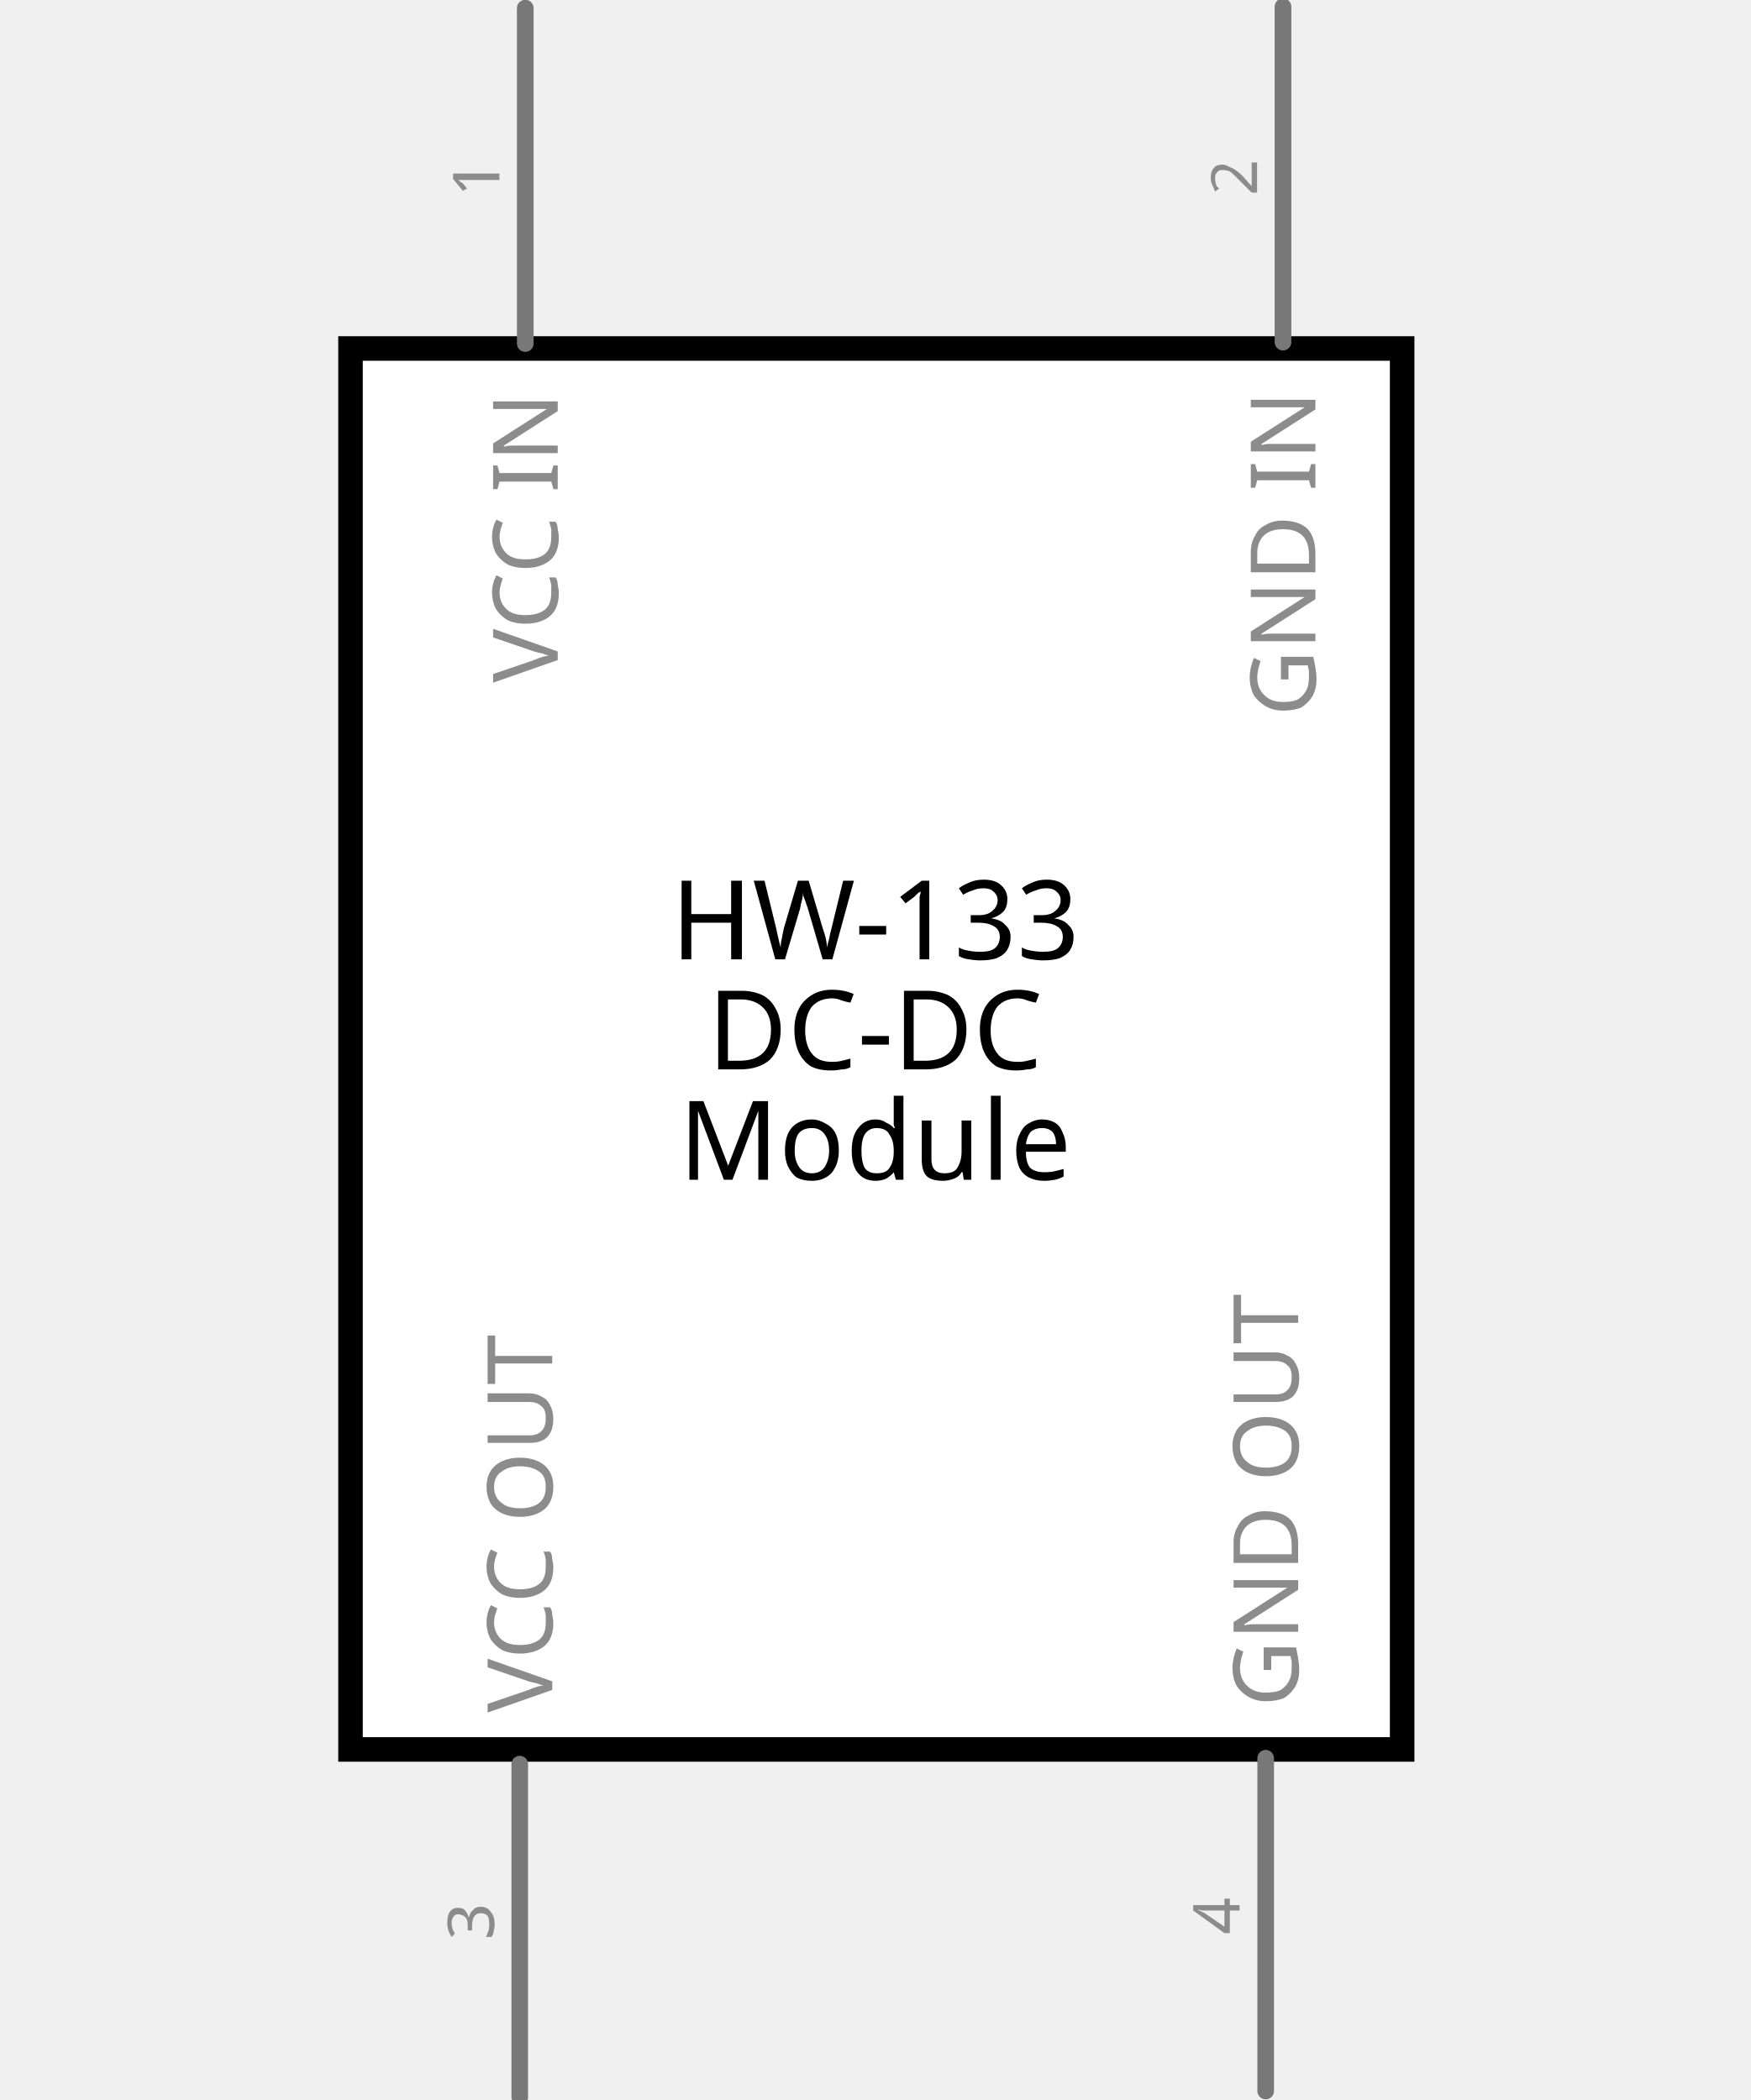
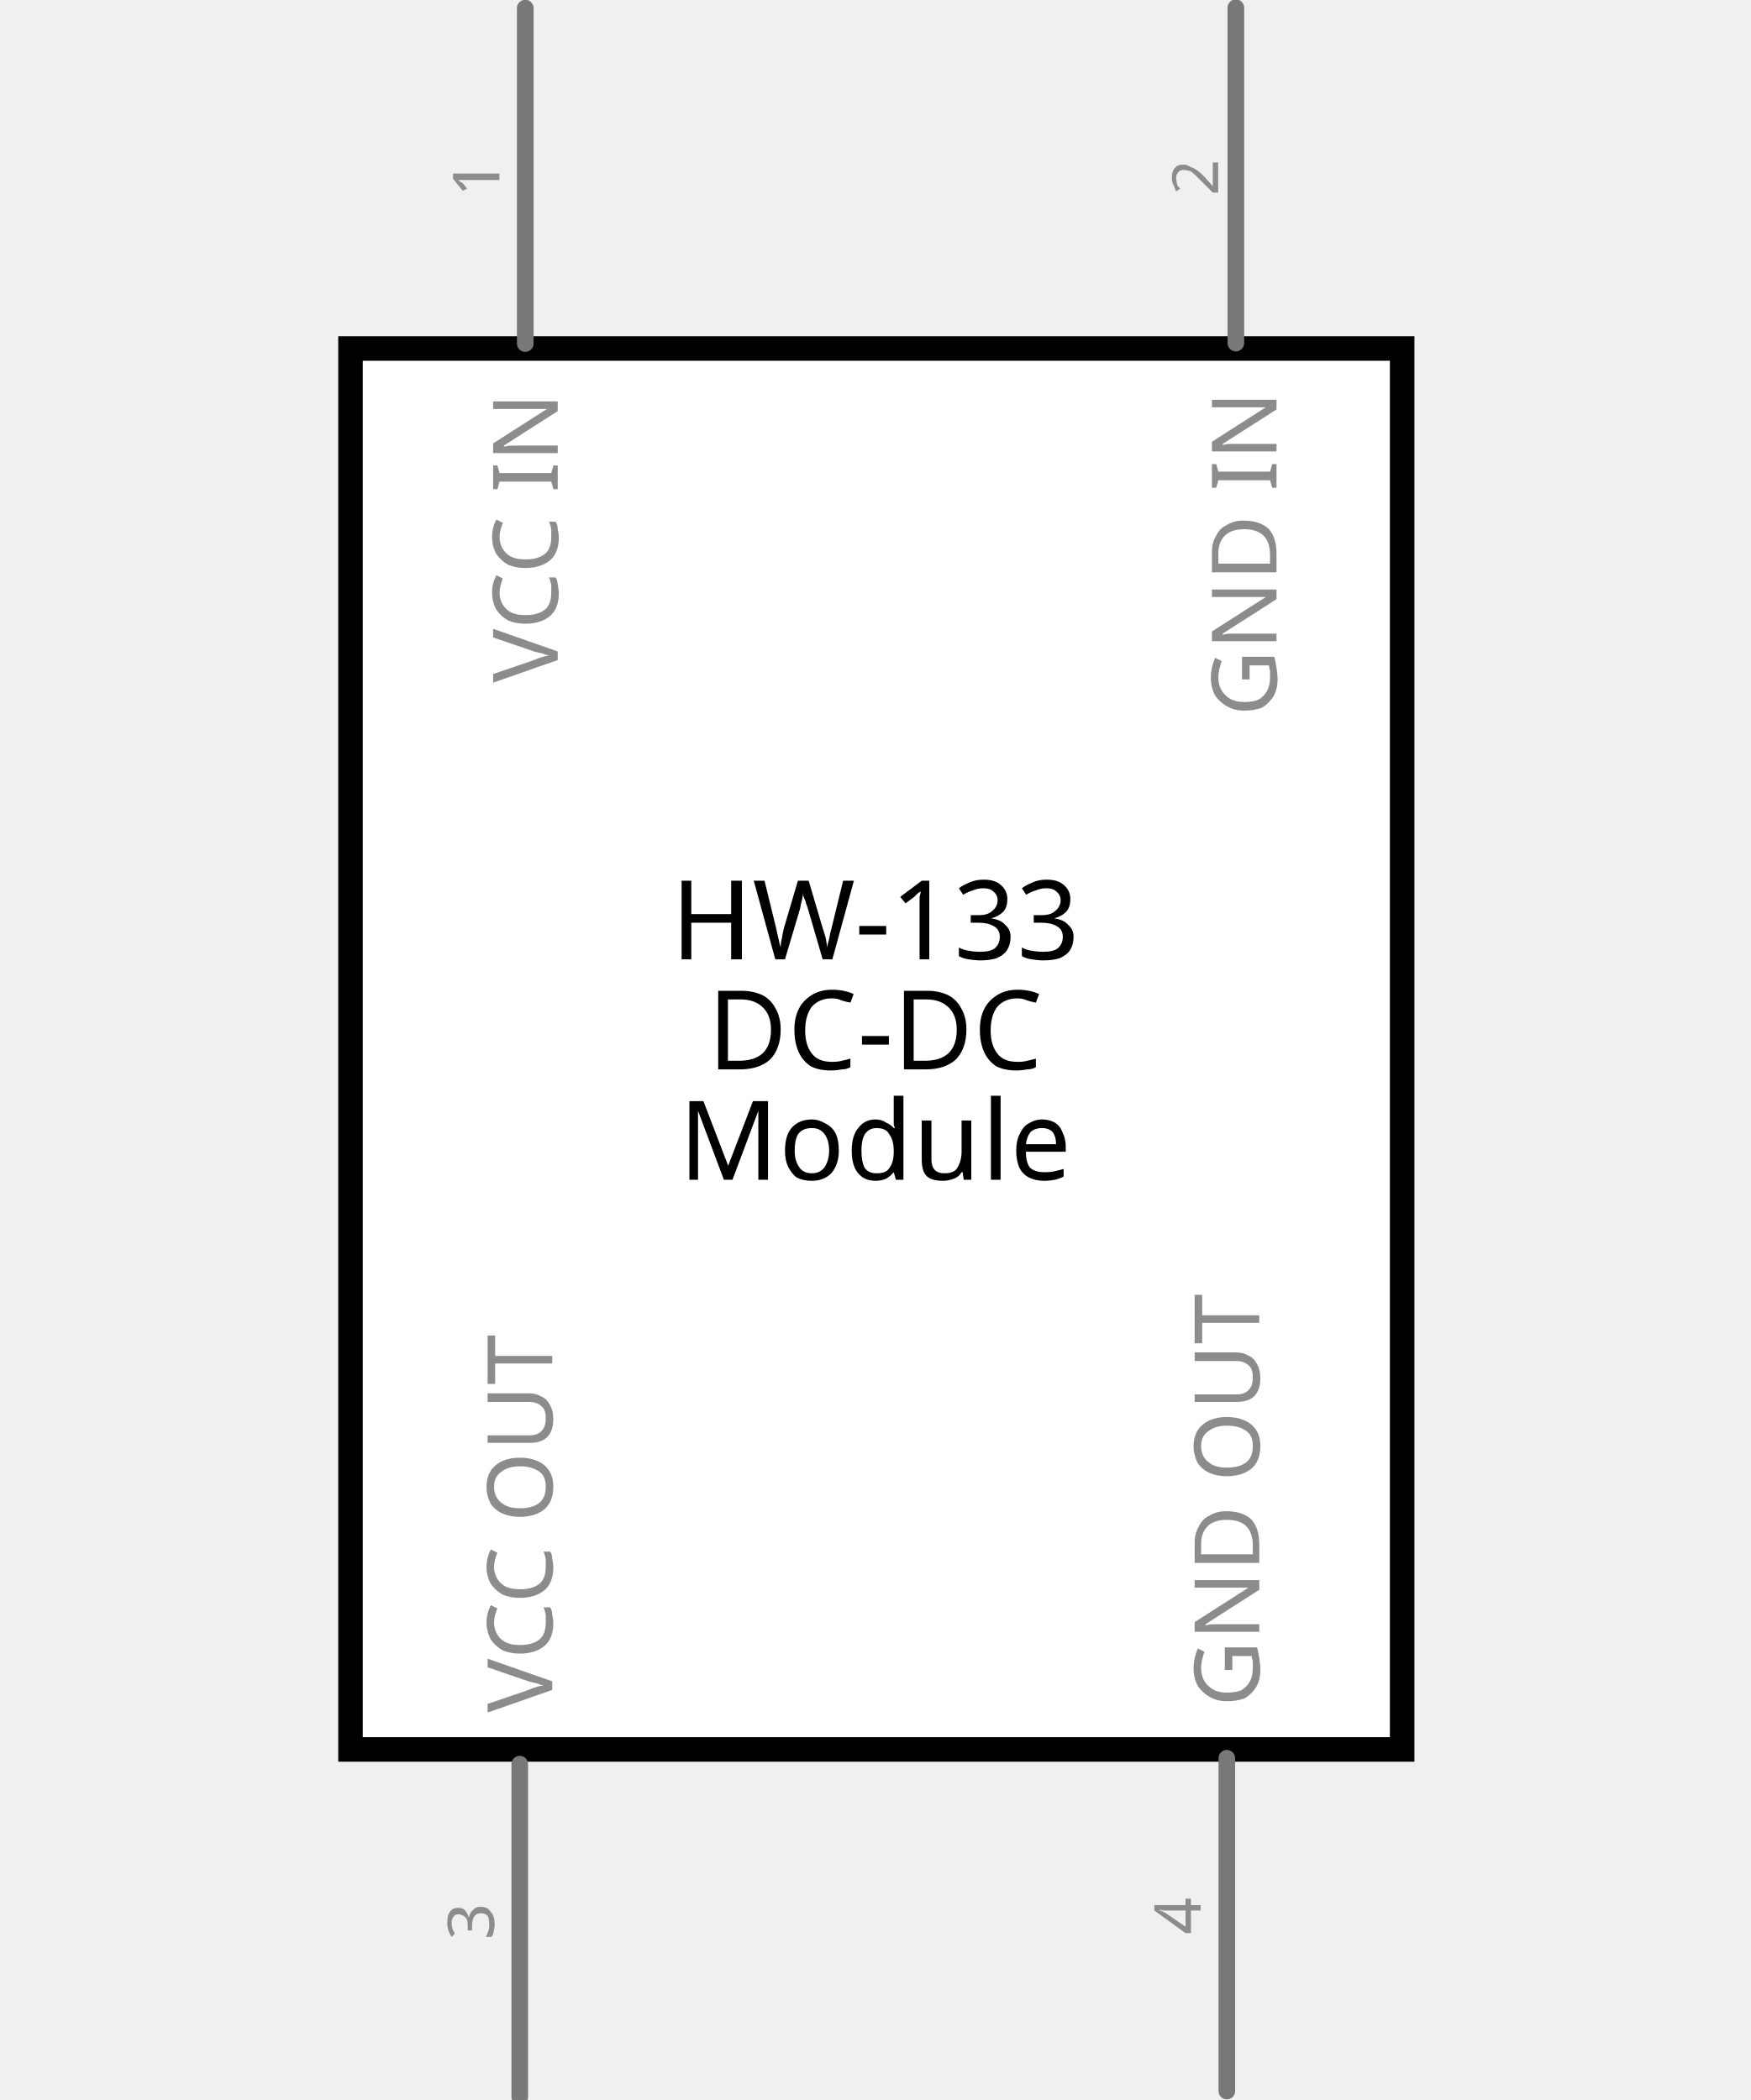
<svg xmlns="http://www.w3.org/2000/svg" width="90" x="0in" version="1.2" y="0in" gorn="0" height="108" viewBox="0 0 25.4 30.48" id="svg3698">
  <defs id="defs3788" />
  <rect width="15.26" x="5.086" y="5.058" class="interior rect" fill="#ffffff" gorn="0.3" height="20.334" stroke="#000000" style="stroke-linecap:round;stroke-miterlimit:4;stroke-dasharray:none" id="rect3705" stroke-width="0.356" />
  <rect width="0.247" x="-0.123" y="11.165" class="terminal" fill="none" gorn="0.21" height="0.247" stroke="none" id="rect3" />
-   <line class="pin" fill="none" gorn="0.22" stroke="#787878" style="stroke-linecap:round" id="connector4pin" y1="25.519" y2="30.35" x1="18.366" stroke-width="0.241" x2="18.366" />
-   <rect width="0" x="18.366" y="30.465" class="terminal" fill="none" height="0.01" stroke="none" id="connector4terminal" stroke-width="0" />
-   <g transform="translate(17.98625,27.804)" id="g6">
+   <line class="pin" fill="none" gorn="0.22" stroke="#787878" style="stroke-linecap:round" id="connector4pin" y1="25.519" y2="30.35" x1="17.802" stroke-width="0.241" x2="17.802" />
+   <rect width="0" x="17.802" y="30.465" class="terminal" fill="none" height="0.01" stroke="none" id="connector4terminal" stroke-width="0" />
+   <g transform="translate(17.4218,27.804)" id="g6">
    <g id="g5">
      <g gorn="0.23.0.0" id="g3738">
        <g gorn="0.23.0.0.0" id="g3740">
          <g transform="rotate(-90)" id="g4">
            <g id="g3">
              <g gorn="0.23.0.0.0.0.0.0" id="g3742">
                <g gorn="0.23.0.0.0.0.0.0.0" id="g3744">
                  <g class="text" fill="#8c8c8c" gorn="0.23.0.0.0.0.0.0.0.0" stroke="none" style="font-family:'Droid Sans';text-anchor:middle" id="text3746" font-size="0.249px">
                    <text x="0" y="0" gorn="0.23.0.0.0.0.0.0.0.0.0" style="font-size:0.94px" id="tspan5447">4</text>
                  </g>
                </g>
              </g>
            </g>
          </g>
        </g>
      </g>
    </g>
  </g>
-   <g transform="translate(18.83719,24.7701)" id="g10">
+   <g transform="translate(18.27275,24.7701)" id="g10">
    <g id="g9">
      <g gorn="0.24.0.0" id="g3748">
        <g gorn="0.24.0.0.0" id="g3750">
          <g transform="rotate(-90)" id="g8">
            <g id="g7">
              <g gorn="0.24.0.0.0.0.0.0" id="g3752">
                <g gorn="0.24.0.0.0.0.0.0.0" id="g3754">
                  <g class="text" fill="#8c8c8c" gorn="0.24.0.0.0.0.0.0.0.0" stroke="none" style="font-family:'Droid Sans';text-anchor:start" id="text3756" font-size="0.348px">
                    <text x="0" y="0" gorn="0.24.0.0.0.0.0.0.0.0.0" style="font-size:1.318px" id="tspan5358">GND OUT</text>
                  </g>
                </g>
              </g>
            </g>
          </g>
        </g>
      </g>
    </g>
  </g>
  <line class="pin" fill="none" gorn="0.22" stroke="#787878" style="stroke-linecap:round" id="connector3pin" y1="25.605" y2="30.436" x1="7.542" stroke-width="0.241" x2="7.542" />
  <rect width="0" x="7.542" y="30.552" class="terminal" fill="none" height="0.01" stroke="none" id="connector3terminal" stroke-width="0" />
  <g transform="translate(7.162127,27.89011)" id="g6-7">
    <g id="g5-5">
      <g gorn="0.23.0.0" id="g3738-9">
        <g gorn="0.23.0.0.0" id="g3740-2">
          <g transform="rotate(-90)" id="g4-2">
            <g id="g3-8">
              <g gorn="0.23.0.0.0.0.0.0" id="g3742-9">
                <g gorn="0.23.0.0.0.0.0.0.0" id="g3744-7">
                  <g class="text" fill="#8c8c8c" gorn="0.23.0.0.0.0.0.0.0.0" stroke="none" style="font-family:'Droid Sans';text-anchor:middle" id="text3746-3" font-size="0.249px">
                    <text x="0" y="0" gorn="0.23.0.0.0.0.0.0.0.0.0" style="font-size:0.94px" id="tspan5447-6">3</text>
                  </g>
                </g>
              </g>
            </g>
          </g>
        </g>
      </g>
    </g>
  </g>
  <g transform="translate(8.013073,24.85621)" id="g10-1">
    <g id="g9-2">
      <g gorn="0.24.0.0" id="g3748-9">
        <g gorn="0.24.0.0.0" id="g3750-3">
          <g transform="rotate(-90)" id="g8-1">
            <g id="g7-9">
              <g gorn="0.24.0.0.0.0.0.0" id="g3752-4">
                <g gorn="0.24.0.0.0.0.0.0.0" id="g3754-7">
                  <g class="text" fill="#8c8c8c" gorn="0.24.0.0.0.0.0.0.0.0" stroke="none" style="font-family:'Droid Sans';text-anchor:start" id="text3756-8" font-size="0.348px">
                    <text x="0" y="0" gorn="0.24.0.0.0.0.0.0.0.0.0" style="font-size:1.318px" id="tspan5358-4">VCC OUT</text>
                  </g>
                </g>
              </g>
            </g>
          </g>
        </g>
      </g>
    </g>
  </g>
  <line class="pin" fill="none" gorn="0.26" stroke="#787878" style="stroke-linecap:round" id="connector1pin" y1="0.118" y2="4.986" x1="7.622" stroke-width="0.242" x2="7.622" />
  <rect width="0" x="7.622" y="-0.008" fill="none" height="0.01" stroke="none" id="connector1terminal" stroke-width="0" />
  <g transform="translate(7.246363,2.592916)" id="g14">
    <g id="g13">
      <g gorn="0.27.0.0" id="g3760">
        <g gorn="0.27.0.0.0" id="g3762">
          <g transform="rotate(-90)" id="g12">
            <g id="g11">
              <g gorn="0.27.0.0.0.0.0.0" id="g3764">
                <g gorn="0.27.0.0.0.0.0.0.0" id="g3766">
                  <g class="text" fill="#8c8c8c" gorn="0.27.0.0.0.0.0.0.0.0" stroke="none" style="font-family:'Droid Sans';text-anchor:middle" id="text3768" font-size="0.249px">
                    <text x="0" y="0" gorn="0.27.0.0.0.0.0.0.0.0.0" style="font-size:0.94px" id="tspan5453">1</text>
                  </g>
                </g>
              </g>
            </g>
          </g>
        </g>
      </g>
    </g>
  </g>
  <g transform="translate(8.092969,5.697416)" id="g18">
    <g id="g17">
      <g gorn="0.28.0.0" id="g3770">
        <g gorn="0.28.0.0.0" id="g3772">
          <g transform="rotate(-90)" id="g16">
            <g id="g15">
              <g gorn="0.28.0.0.0.0.0.0" id="g3774">
                <g gorn="0.28.0.0.0.0.0.0.0" id="g3776">
                  <g class="text" fill="#8c8c8c" gorn="0.28.0.0.0.0.0.0.0.0" stroke="none" style="font-family:'Droid Sans';text-anchor:end" id="text3778" font-size="0.348px">
                    <text x="0" y="0" gorn="0.28.0.0.0.0.0.0.0.0.0" style="font-size:1.318px" id="tspan5356">
                      <tspan id="tspan19" x="-2.6780071e-07" y="0">VCC IN</tspan>
                    </text>
                  </g>
                </g>
              </g>
            </g>
          </g>
        </g>
      </g>
    </g>
  </g>
  <rect width="0.247" x="6.221" y="-0.544" class="terminal" fill="none" gorn="0.29" height="0.247" stroke="none" id="rect18" />
-   <line class="pin" fill="none" gorn="0.26" stroke="#787878" style="stroke-linecap:round" id="connector2pin" y1="0.098" y2="4.966" x1="18.617" stroke-width="0.242" x2="18.617" />
-   <rect width="0" x="18.616" y="-0.028" fill="none" height="0.01" stroke="none" id="connector2terminal" stroke-width="0" />
-   <g transform="translate(18.24086,2.572794)" id="g14-5">
+   <line class="pin" fill="none" gorn="0.26" stroke="#787878" style="stroke-linecap:round" id="connector2pin" y1="0.112" y2="4.979" x1="17.933" stroke-width="0.242" x2="17.933" />
+   <rect width="0" x="18.052" y="-0.028" fill="none" height="0.003" stroke="none" id="connector2terminal" stroke-width="0" />
+   <g transform="translate(17.67641,2.572794)" id="g14-5">
    <g id="g13-3">
      <g gorn="0.27.0.0" id="g3760-5">
        <g gorn="0.27.0.0.0" id="g3762-6">
          <g transform="rotate(-90)" id="g12-2">
            <g id="g11-9">
              <g gorn="0.27.0.0.0.0.0.0" id="g3764-1">
                <g gorn="0.27.0.0.0.0.0.0.0" id="g3766-2">
                  <g class="text" fill="#8c8c8c" gorn="0.27.0.0.0.0.0.0.0.0" stroke="none" style="font-family:'Droid Sans';text-anchor:middle" id="text3768-7" font-size="0.249px">
                    <text x="0" y="0" gorn="0.27.0.0.0.0.0.0.0.0.0" style="font-size:0.94px" id="tspan5453-0">2</text>
                  </g>
                </g>
              </g>
            </g>
          </g>
        </g>
      </g>
    </g>
  </g>
  <g transform="translate(19.08746,5.677294)" id="g18-9">
-     <g id="g17-3">
+     <g id="g17-3" transform="translate(-0.5644444)">
      <g gorn="0.28.0.0" id="g3770-6">
        <g gorn="0.28.0.0.0" id="g3772-0">
          <g transform="rotate(-90)" id="g16-6">
            <g id="g15-2">
              <g gorn="0.28.0.0.0.0.0.0" id="g3774-6">
                <g gorn="0.28.0.0.0.0.0.0.0" id="g3776-1">
                  <g class="text" fill="#8c8c8c" gorn="0.28.0.0.0.0.0.0.0.0" stroke="none" style="font-family:'Droid Sans';text-anchor:end" id="text3778-8" font-size="0.348px">
                    <text x="0" y="0" gorn="0.28.0.0.0.0.0.0.0.0.0" style="font-size:1.318px" id="tspan5356-7">
                      <tspan id="tspan19-9" x="-2.1007645e-07" y="0">GND IN</tspan>
                    </text>
                  </g>
                </g>
              </g>
            </g>
          </g>
        </g>
      </g>
    </g>
  </g>
  <rect width="0.247" x="17.216" y="-0.564" class="terminal" fill="none" gorn="0.29" height="0.247" stroke="none" id="rect18-2" />
  <g class="text" fill="#000000" gorn="0.30" stroke="none" style="font-family:'Droid Sans';text-anchor:middle" id="label" font-size="0.423px" transform="translate(0,2.822222)">
    <text x="12.7" y="11.101" gorn="0.30.0" style="font-size:1.6px" id="tspan5374">HW-133</text>
  </g>
  <g class="text" fill="#000000" gorn="0.31" stroke="none" style="font-family:'Droid Sans';text-anchor:middle" id="text3782" font-size="0.423px" transform="translate(0,2.822222)">
    <text x="12.7" y="12.7" gorn="0.31.0" style="font-size:1.6px" id="tspan5376">DC-DC</text>
  </g>
  <g class="text" fill="#000000" gorn="0.32" stroke="none" style="font-family:'Droid Sans';text-anchor:middle" id="text3784" font-size="0.423px" transform="translate(0,2.822222)">
    <text x="12.7" y="14.299" gorn="0.32.0" style="font-size:1.6px" id="tspan5378">Module</text>
  </g>
</svg>
